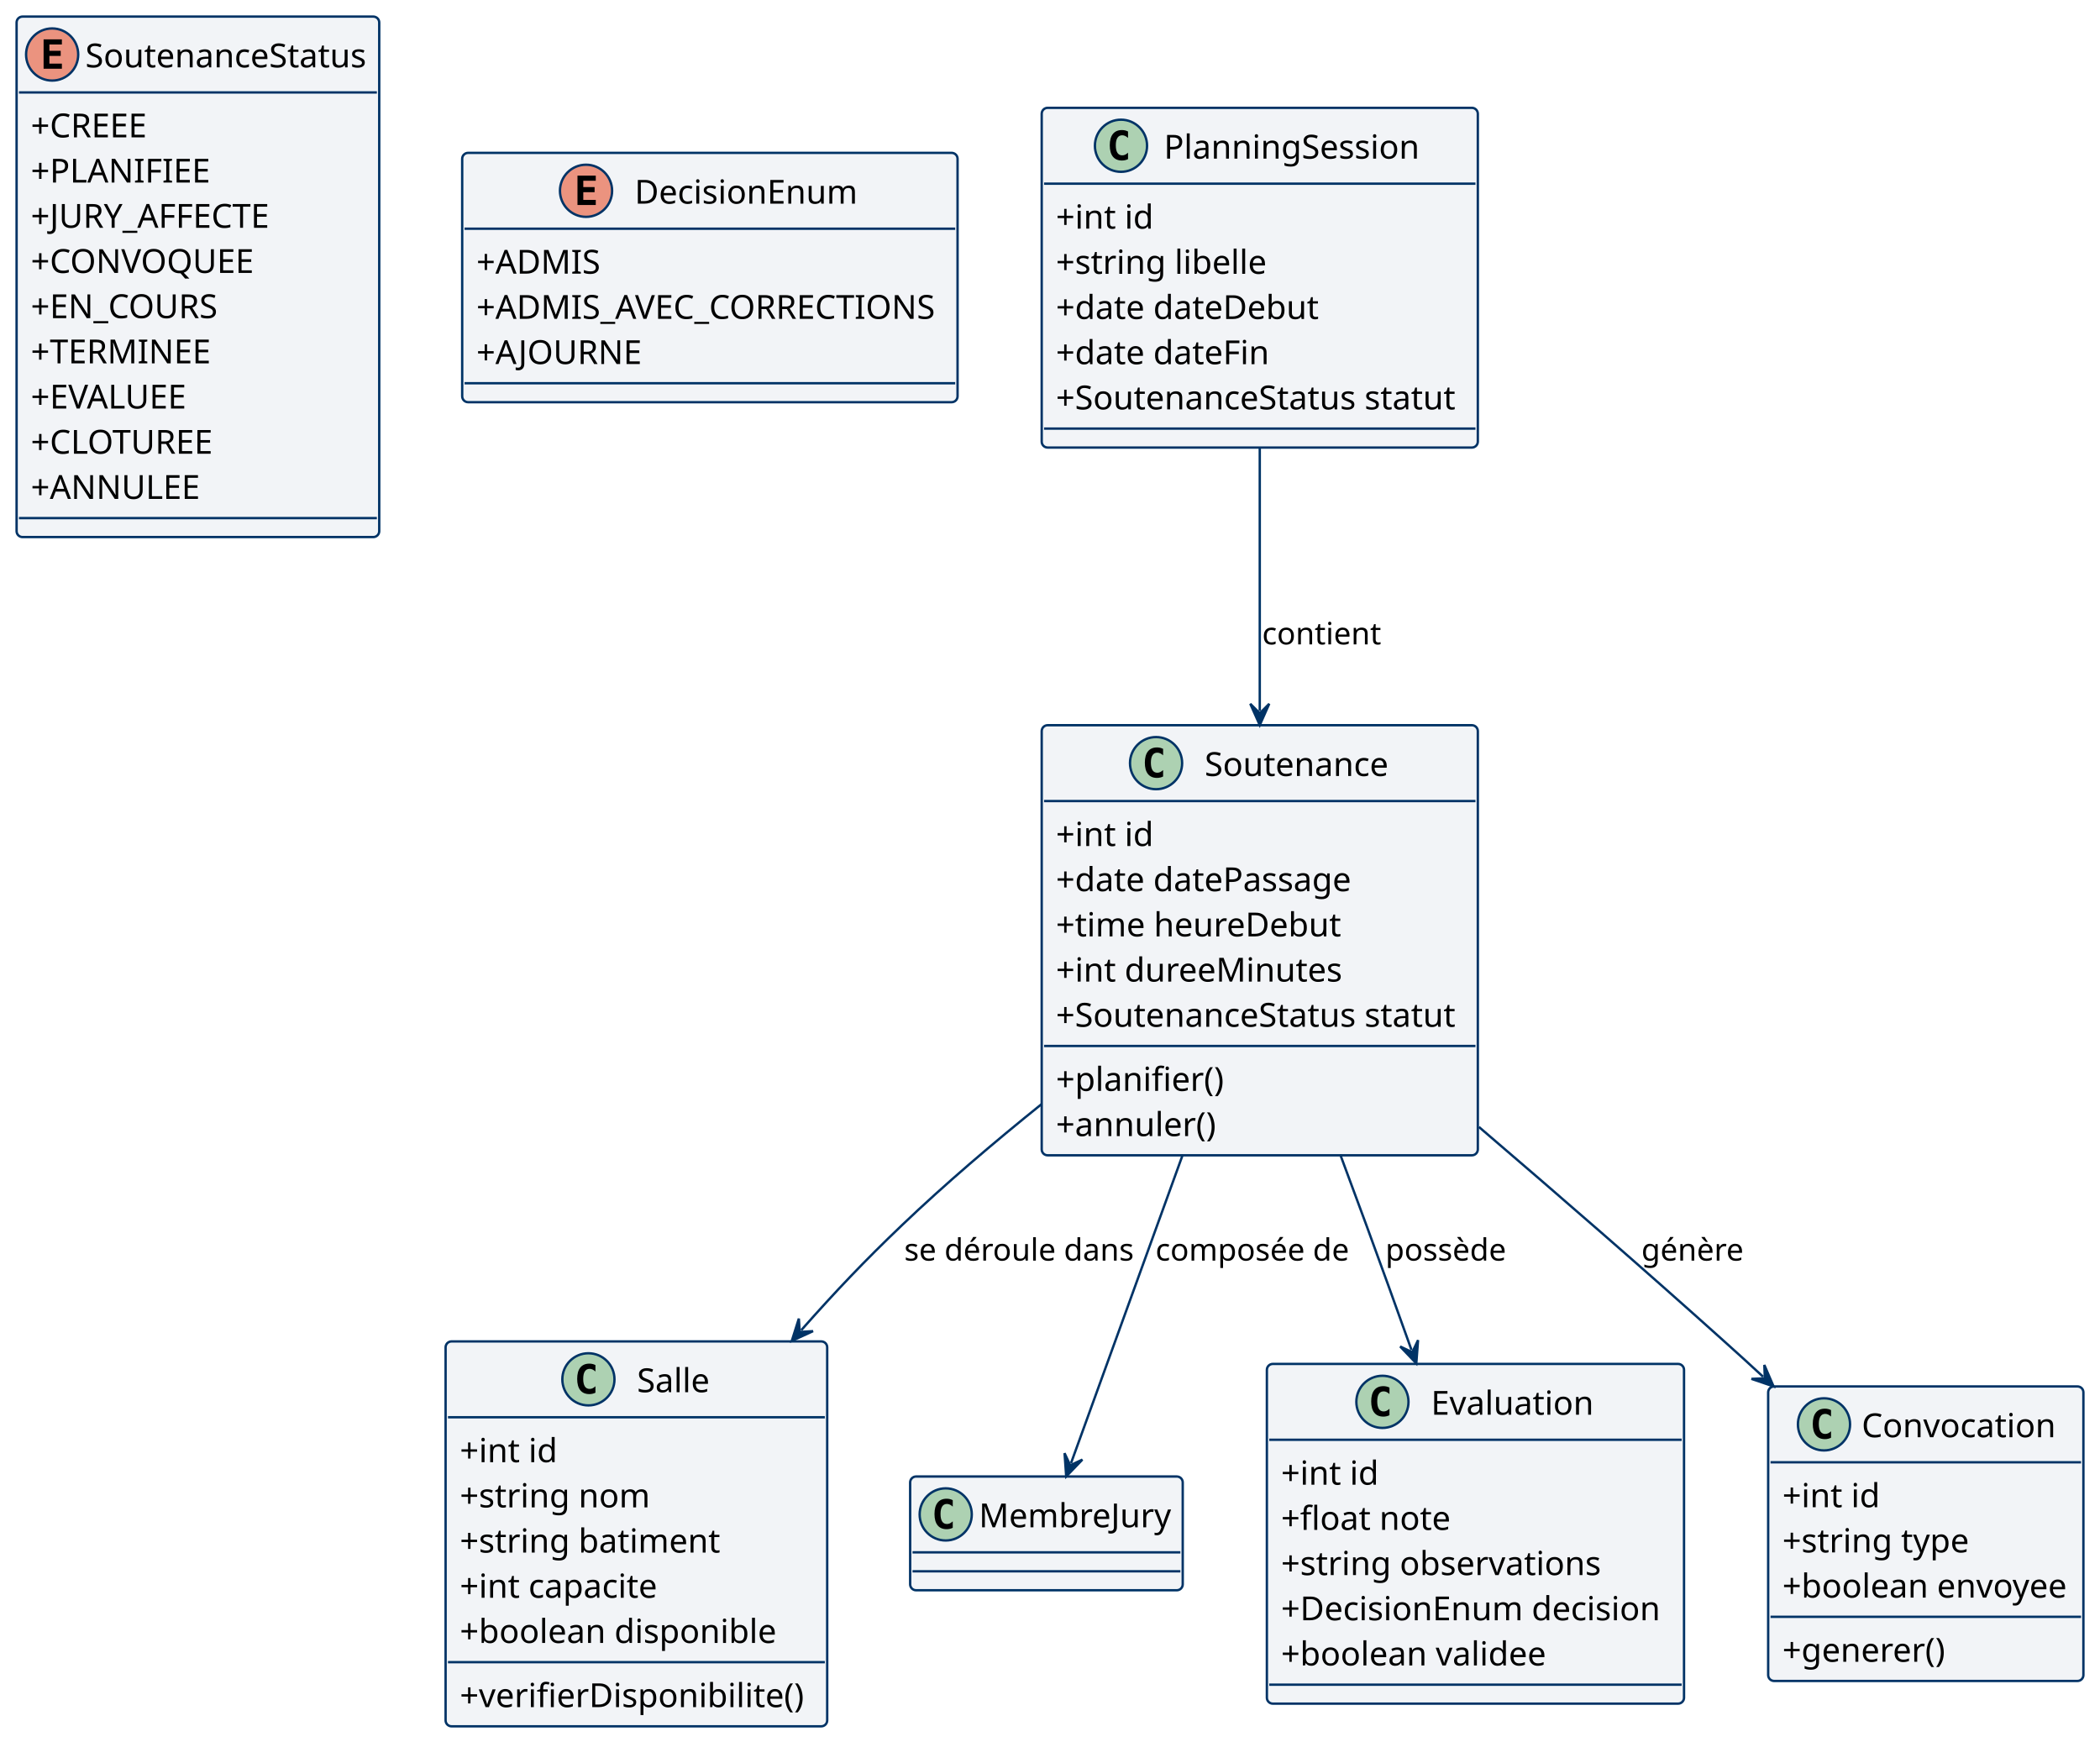
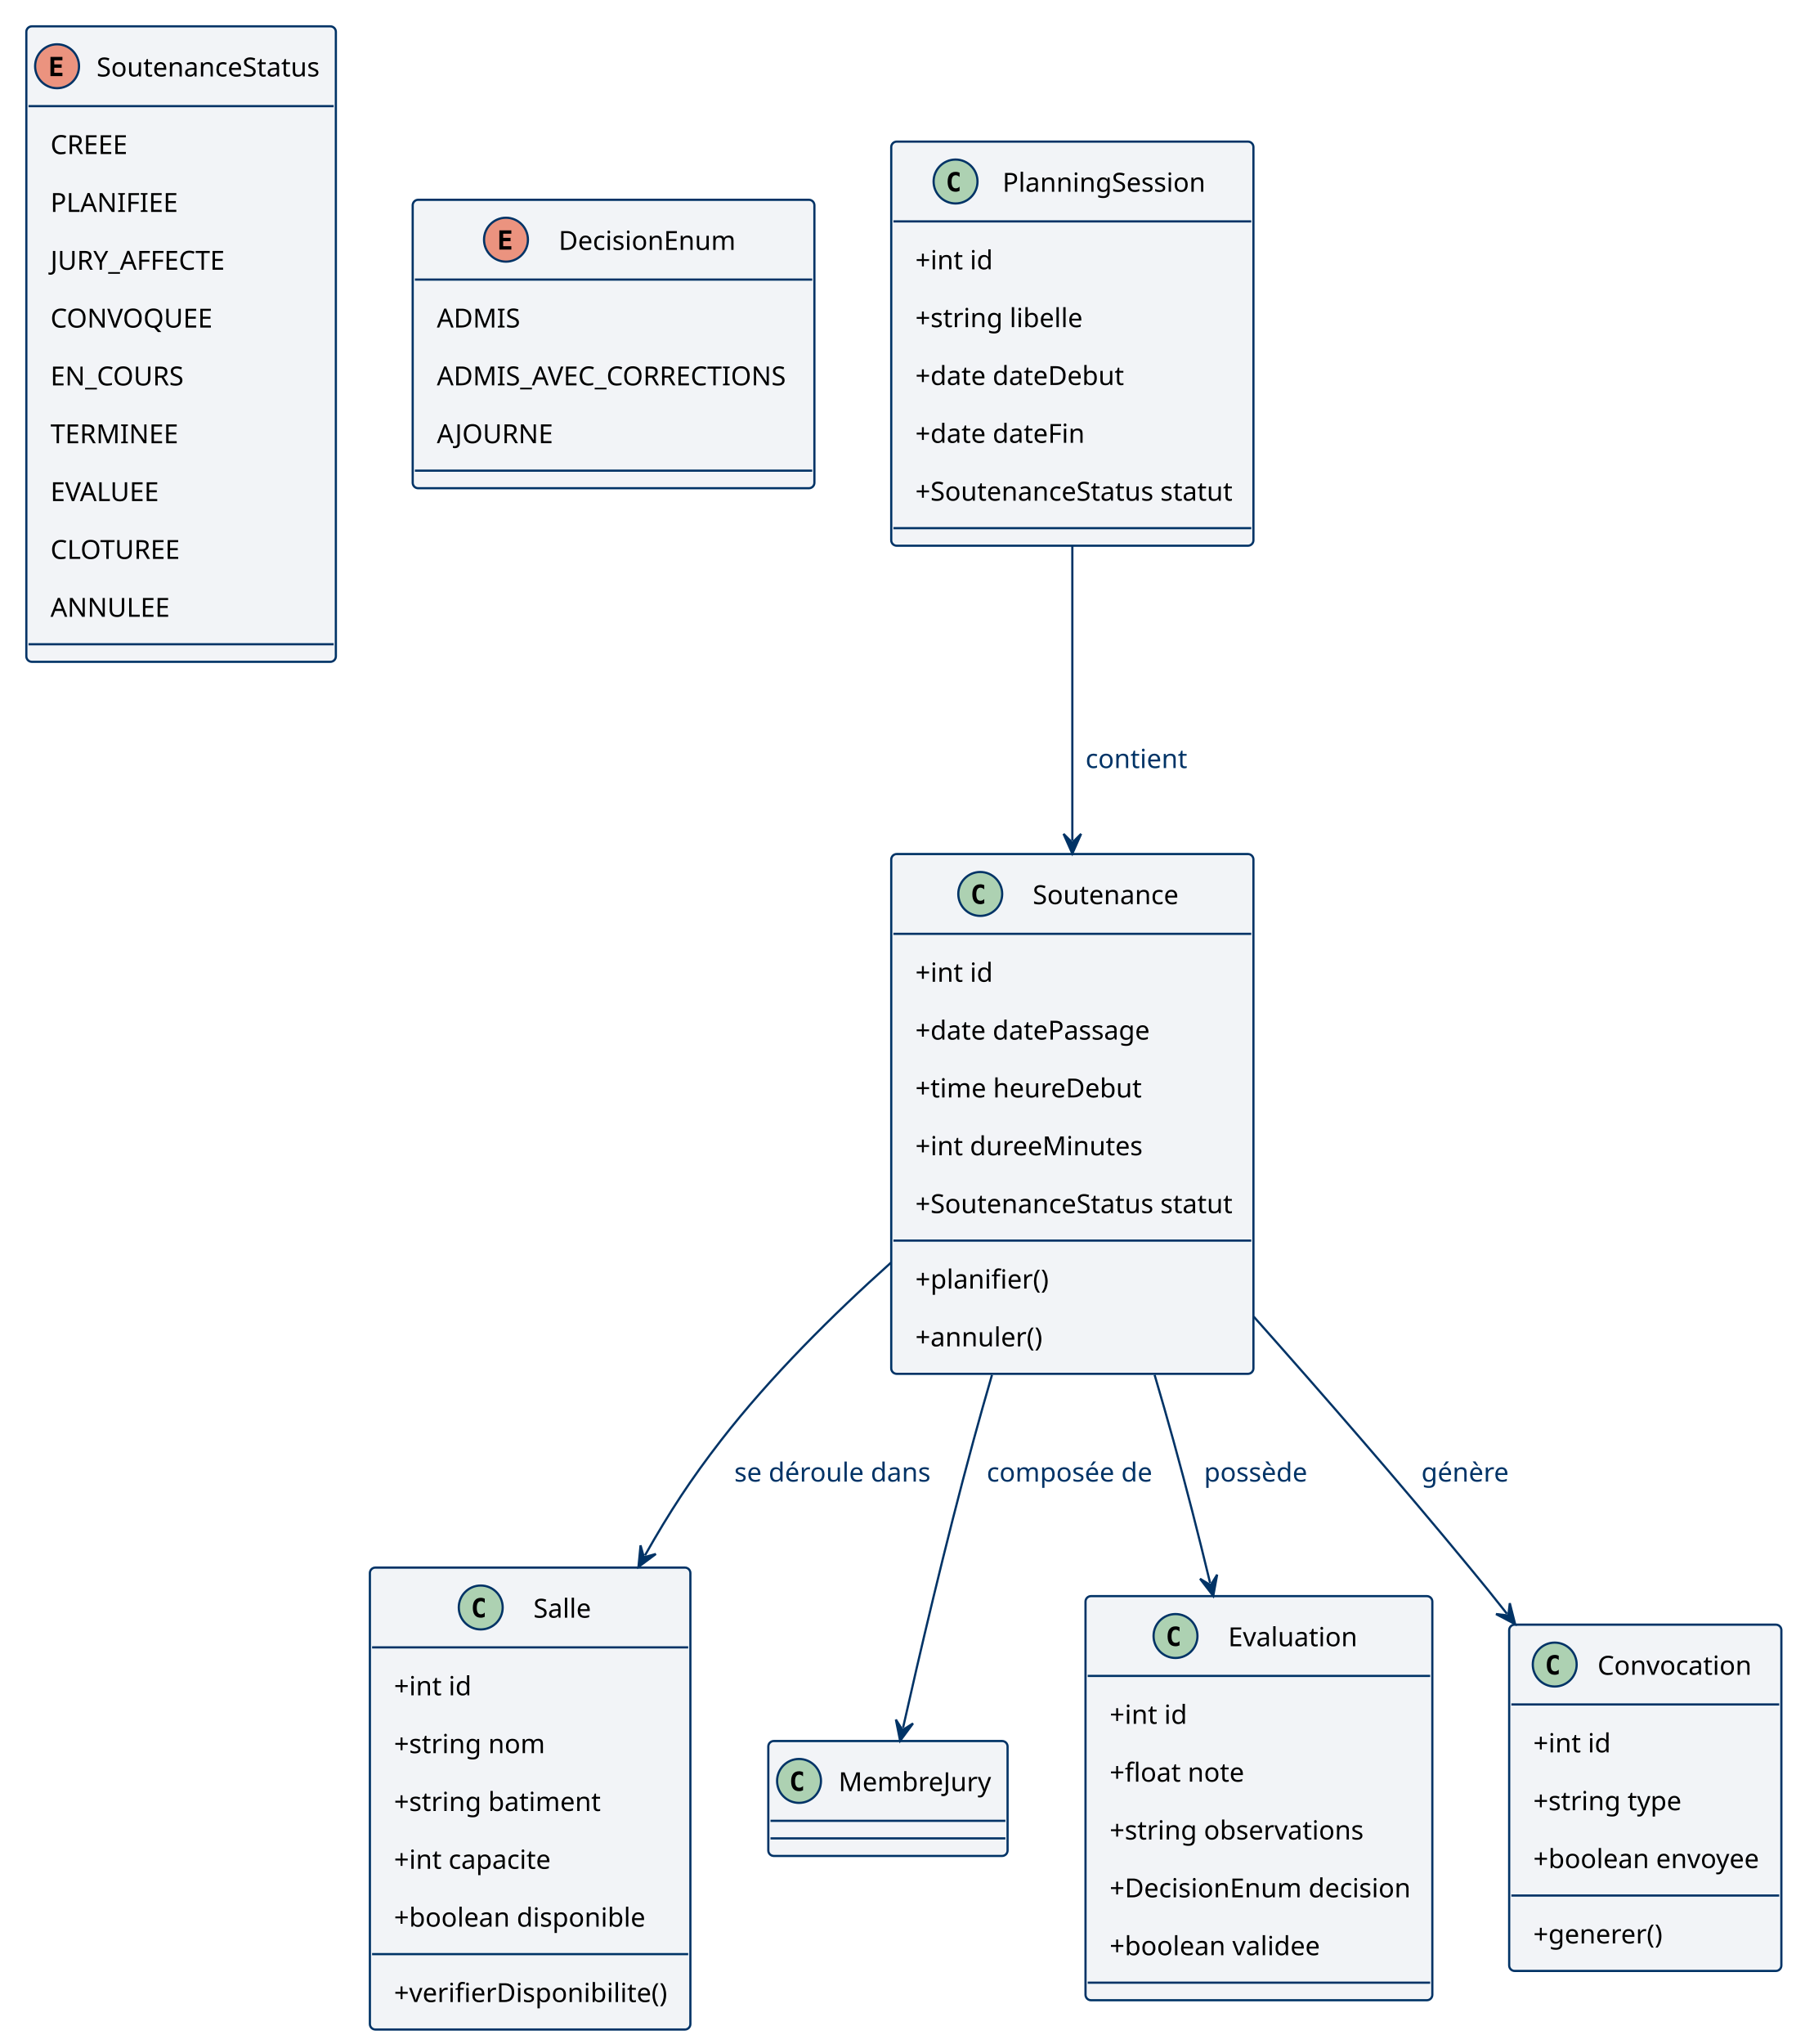
- <svg xmlns="http://www.w3.org/2000/svg" contentStyleType="text/css" height="735px" preserveAspectRatio="none" style="width:886px;height:735px;background:#FFFFFF;" version="1.1" viewBox="0 0 886 735" width="886px" zoomAndPan="magnify">
+ <svg xmlns="http://www.w3.org/2000/svg" contentStyleType="text/css" height="931px" preserveAspectRatio="none" style="width:818px;height:931px;background:#FFFFFF;" version="1.1" viewBox="0 0 818 931" width="818px" zoomAndPan="magnify">
  <defs />
  <g>
    <g id="elem_SoutenanceStatus">
-       <rect codeLine="21" fill="#F2F4F7" height="219.611" id="SoutenanceStatus" rx="2.5" ry="2.5" style="stroke:#003366;stroke-width:1.0;" width="153" x="7" y="7" />
-       <ellipse cx="22" cy="23" fill="#EB937F" rx="11" ry="11" style="stroke:#003366;stroke-width:1.0;" />
-       <path d="M26.109,29 L18.391,29 L18.391,16.609 L26.109,16.609 L26.109,18.766 L20.844,18.766 L20.844,21.438 L25.609,21.438 L25.609,23.594 L20.844,23.594 L20.844,26.844 L26.109,26.844 L26.109,29 Z " fill="#000000" />
-       <text fill="#000000" font-family="sans-serif" font-size="14" lengthAdjust="spacing" textLength="121" x="36" y="28.432">SoutenanceStatus</text>
-       <line style="stroke:#003366;stroke-width:1.0;" x1="8" x2="159" y1="39" y2="39" />
-       <text fill="#000000" font-family="sans-serif" font-size="14" lengthAdjust="spacing" textLength="50" x="13" y="57.966">+CREEE</text>
-       <text fill="#000000" font-family="sans-serif" font-size="14" lengthAdjust="spacing" textLength="76" x="13" y="77.034">+PLANIFIEE</text>
-       <text fill="#000000" font-family="sans-serif" font-size="14" lengthAdjust="spacing" textLength="101" x="13" y="96.102">+JURY_AFFECTE</text>
-       <text fill="#000000" font-family="sans-serif" font-size="14" lengthAdjust="spacing" textLength="95" x="13" y="115.17">+CONVOQUEE</text>
-       <text fill="#000000" font-family="sans-serif" font-size="14" lengthAdjust="spacing" textLength="80" x="13" y="134.238">+EN_COURS</text>
-       <text fill="#000000" font-family="sans-serif" font-size="14" lengthAdjust="spacing" textLength="78" x="13" y="153.305">+TERMINEE</text>
-       <text fill="#000000" font-family="sans-serif" font-size="14" lengthAdjust="spacing" textLength="66" x="13" y="172.373">+EVALUEE</text>
-       <text fill="#000000" font-family="sans-serif" font-size="14" lengthAdjust="spacing" textLength="78" x="13" y="191.441">+CLOTUREE</text>
-       <text fill="#000000" font-family="sans-serif" font-size="14" lengthAdjust="spacing" textLength="72" x="13" y="210.509">+ANNULEE</text>
-       <line style="stroke:#003366;stroke-width:1.0;" x1="8" x2="159" y1="218.611" y2="218.611" />
+       <rect codeLine="3" fill="#F2F4F7" height="289.441" id="SoutenanceStatus" rx="2.5" ry="2.5" style="stroke:#003366;stroke-width:1.0;" width="141" x="12" y="12" />
+       <ellipse cx="26" cy="30.172" fill="#EB937F" rx="10" ry="10" style="stroke:#003366;stroke-width:1.0;" />
+       <path d="M28.438,34.672 L22.984,34.672 L22.984,25.922 L28.438,25.922 L28.438,27.453 L24.719,27.453 L24.719,29.328 L28.078,29.328 L28.078,30.86 L24.719,30.86 L24.719,33.141 L28.438,33.141 L28.438,34.672 Z " fill="#000000" />
+       <text fill="#000000" font-family="sans-serif" font-size="12" lengthAdjust="spacing" textLength="101" x="44" y="34.828">SoutenanceStatus</text>
+       <line style="stroke:#003366;stroke-width:1.0;" x1="13" x2="152" y1="48.344" y2="48.344" />
+       <text fill="#000000" font-family="sans-serif" font-size="12" lengthAdjust="spacing" textLength="36" x="23" y="70.172">CREEE</text>
+       <text fill="#000000" font-family="sans-serif" font-size="12" lengthAdjust="spacing" textLength="58" x="23" y="96.516">PLANIFIEE</text>
+       <text fill="#000000" font-family="sans-serif" font-size="12" lengthAdjust="spacing" textLength="80" x="23" y="122.86">JURY_AFFECTE</text>
+       <text fill="#000000" font-family="sans-serif" font-size="12" lengthAdjust="spacing" textLength="74" x="23" y="149.204">CONVOQUEE</text>
+       <text fill="#000000" font-family="sans-serif" font-size="12" lengthAdjust="spacing" textLength="61" x="23" y="175.549">EN_COURS</text>
+       <text fill="#000000" font-family="sans-serif" font-size="12" lengthAdjust="spacing" textLength="59" x="23" y="201.893">TERMINEE</text>
+       <text fill="#000000" font-family="sans-serif" font-size="12" lengthAdjust="spacing" textLength="51" x="23" y="228.237">EVALUEE</text>
+       <text fill="#000000" font-family="sans-serif" font-size="12" lengthAdjust="spacing" textLength="60" x="23" y="254.581">CLOTUREE</text>
+       <text fill="#000000" font-family="sans-serif" font-size="12" lengthAdjust="spacing" textLength="55" x="23" y="280.925">ANNULEE</text>
+       <line style="stroke:#003366;stroke-width:1.0;" x1="13" x2="152" y1="293.441" y2="293.441" />
    </g>
    <g id="elem_DecisionEnum">
-       <rect codeLine="33" fill="#F2F4F7" height="105.204" id="DecisionEnum" rx="2.5" ry="2.5" style="stroke:#003366;stroke-width:1.0;" width="209" x="195" y="64.5" />
-       <ellipse cx="247.25" cy="80.5" fill="#EB937F" rx="11" ry="11" style="stroke:#003366;stroke-width:1.0;" />
-       <path d="M251.359,86.5 L243.641,86.5 L243.641,74.109 L251.359,74.109 L251.359,76.266 L246.094,76.266 L246.094,78.938 L250.859,78.938 L250.859,81.094 L246.094,81.094 L246.094,84.344 L251.359,84.344 L251.359,86.5 Z " fill="#000000" />
-       <text fill="#000000" font-family="sans-serif" font-size="14" lengthAdjust="spacing" textLength="96" x="267.75" y="85.932">DecisionEnum</text>
-       <line style="stroke:#003366;stroke-width:1.0;" x1="196" x2="403" y1="96.5" y2="96.5" />
-       <text fill="#000000" font-family="sans-serif" font-size="14" lengthAdjust="spacing" textLength="53" x="201" y="115.466">+ADMIS</text>
-       <text fill="#000000" font-family="sans-serif" font-size="14" lengthAdjust="spacing" textLength="197" x="201" y="134.534">+ADMIS_AVEC_CORRECTIONS</text>
-       <text fill="#000000" font-family="sans-serif" font-size="14" lengthAdjust="spacing" textLength="70" x="201" y="153.602">+AJOURNE</text>
-       <line style="stroke:#003366;stroke-width:1.0;" x1="196" x2="403" y1="161.704" y2="161.704" />
+       <rect codeLine="15" fill="#F2F4F7" height="131.376" id="DecisionEnum" rx="2.5" ry="2.5" style="stroke:#003366;stroke-width:1.0;" width="183" x="188" y="91" />
+       <ellipse cx="230.5" cy="109.172" fill="#EB937F" rx="10" ry="10" style="stroke:#003366;stroke-width:1.0;" />
+       <path d="M232.938,113.672 L227.484,113.672 L227.484,104.922 L232.938,104.922 L232.938,106.453 L229.219,106.453 L229.219,108.328 L232.578,108.328 L232.578,109.86 L229.219,109.86 L229.219,112.141 L232.938,112.141 L232.938,113.672 Z " fill="#000000" />
+       <text fill="#000000" font-family="sans-serif" font-size="12" lengthAdjust="spacing" textLength="80" x="254.5" y="113.828">DecisionEnum</text>
+       <line style="stroke:#003366;stroke-width:1.0;" x1="189" x2="370" y1="127.344" y2="127.344" />
+       <text fill="#000000" font-family="sans-serif" font-size="12" lengthAdjust="spacing" textLength="39" x="199" y="149.172">ADMIS</text>
+       <text fill="#000000" font-family="sans-serif" font-size="12" lengthAdjust="spacing" textLength="161" x="199" y="175.516">ADMIS_AVEC_CORRECTIONS</text>
+       <text fill="#000000" font-family="sans-serif" font-size="12" lengthAdjust="spacing" textLength="52" x="199" y="201.86">AJOURNE</text>
+       <line style="stroke:#003366;stroke-width:1.0;" x1="189" x2="370" y1="214.376" y2="214.376" />
    </g>
    <g id="elem_Soutenance">
-       <rect codeLine="39" fill="#F2F4F7" height="181.475" id="Soutenance" rx="2.5" ry="2.5" style="stroke:#003366;stroke-width:1.0;" width="184" x="439.5" y="306" />
-       <ellipse cx="487.75" cy="322" fill="#ADD1B2" rx="11" ry="11" style="stroke:#003366;stroke-width:1.0;" />
-       <path d="M490.719,327.641 Q490.141,327.938 489.5,328.078 Q488.859,328.234 488.156,328.234 Q485.656,328.234 484.328,326.594 Q483.016,324.938 483.016,321.812 Q483.016,318.688 484.328,317.031 Q485.656,315.375 488.156,315.375 Q488.859,315.375 489.5,315.531 Q490.156,315.688 490.719,315.984 L490.719,318.703 Q490.094,318.125 489.5,317.859 Q488.906,317.578 488.281,317.578 Q486.938,317.578 486.25,318.656 Q485.562,319.719 485.562,321.812 Q485.562,323.906 486.25,324.984 Q486.938,326.047 488.281,326.047 Q488.906,326.047 489.5,325.781 Q490.094,325.5 490.719,324.922 L490.719,327.641 Z " fill="#000000" />
-       <text fill="#000000" font-family="sans-serif" font-size="14" lengthAdjust="spacing" textLength="79" x="508.25" y="327.432">Soutenance</text>
-       <line style="stroke:#003366;stroke-width:1.0;" x1="440.5" x2="622.5" y1="338" y2="338" />
-       <text fill="#000000" font-family="sans-serif" font-size="14" lengthAdjust="spacing" textLength="43" x="445.5" y="356.966">+int id</text>
-       <text fill="#000000" font-family="sans-serif" font-size="14" lengthAdjust="spacing" textLength="127" x="445.5" y="376.034">+date datePassage</text>
-       <text fill="#000000" font-family="sans-serif" font-size="14" lengthAdjust="spacing" textLength="123" x="445.5" y="395.102">+time heureDebut</text>
-       <text fill="#000000" font-family="sans-serif" font-size="14" lengthAdjust="spacing" textLength="125" x="445.5" y="414.17">+int dureeMinutes</text>
-       <text fill="#000000" font-family="sans-serif" font-size="14" lengthAdjust="spacing" textLength="172" x="445.5" y="433.238">+SoutenanceStatus statut</text>
-       <line style="stroke:#003366;stroke-width:1.0;" x1="440.5" x2="622.5" y1="441.34" y2="441.34" />
-       <text fill="#000000" font-family="sans-serif" font-size="14" lengthAdjust="spacing" textLength="73" x="445.5" y="460.305">+planifier()</text>
-       <text fill="#000000" font-family="sans-serif" font-size="14" lengthAdjust="spacing" textLength="69" x="445.5" y="479.373">+annuler()</text>
+       <rect codeLine="21" fill="#F2F4F7" height="236.753" id="Soutenance" rx="2.5" ry="2.5" style="stroke:#003366;stroke-width:1.0;" width="165" x="406" y="389" />
+       <ellipse cx="446.55" cy="407.172" fill="#ADD1B2" rx="10" ry="10" style="stroke:#003366;stroke-width:1.0;" />
+       <path d="M448.378,411.422 Q447.972,411.625 447.519,411.735 Q447.066,411.844 446.581,411.844 Q444.8,411.844 443.863,410.688 Q442.941,409.516 442.941,407.313 Q442.941,405.094 443.863,403.938 Q444.8,402.766 446.581,402.766 Q447.066,402.766 447.519,402.875 Q447.988,402.969 448.378,403.188 L448.378,405.11 Q447.941,404.703 447.519,404.516 Q447.097,404.313 446.659,404.313 Q445.706,404.313 445.222,405.078 Q444.738,405.828 444.738,407.313 Q444.738,408.781 445.222,409.531 Q445.706,410.281 446.659,410.281 Q447.097,410.281 447.519,410.094 Q447.941,409.906 448.378,409.5 L448.378,411.422 Z " fill="#000000" />
+       <text fill="#000000" font-family="sans-serif" font-size="12" lengthAdjust="spacing" textLength="66" x="470.45" y="411.828">Soutenance</text>
+       <line style="stroke:#003366;stroke-width:1.0;" x1="407" x2="570" y1="425.344" y2="425.344" />
+       <text fill="#000000" font-family="sans-serif" font-size="12" lengthAdjust="spacing" textLength="34" x="417" y="447.172">+int id</text>
+       <text fill="#000000" font-family="sans-serif" font-size="12" lengthAdjust="spacing" textLength="107" x="417" y="473.516">+date datePassage</text>
+       <text fill="#000000" font-family="sans-serif" font-size="12" lengthAdjust="spacing" textLength="102" x="417" y="499.86">+time heureDebut</text>
+       <text fill="#000000" font-family="sans-serif" font-size="12" lengthAdjust="spacing" textLength="102" x="417" y="526.205">+int dureeMinutes</text>
+       <text fill="#000000" font-family="sans-serif" font-size="12" lengthAdjust="spacing" textLength="143" x="417" y="552.549">+SoutenanceStatus statut</text>
+       <line style="stroke:#003366;stroke-width:1.0;" x1="407" x2="570" y1="565.065" y2="565.065" />
+       <text fill="#000000" font-family="sans-serif" font-size="12" lengthAdjust="spacing" textLength="61" x="417" y="586.893">+planifier()</text>
+       <text fill="#000000" font-family="sans-serif" font-size="12" lengthAdjust="spacing" textLength="58" x="417" y="613.237">+annuler()</text>
    </g>
    <g id="elem_Salle">
-       <rect codeLine="49" fill="#F2F4F7" height="162.407" id="Salle" rx="2.5" ry="2.5" style="stroke:#003366;stroke-width:1.0;" width="161" x="188" y="566" />
-       <ellipse cx="248.25" cy="582" fill="#ADD1B2" rx="11" ry="11" style="stroke:#003366;stroke-width:1.0;" />
-       <path d="M251.219,587.641 Q250.641,587.938 250,588.078 Q249.359,588.234 248.656,588.234 Q246.156,588.234 244.828,586.594 Q243.516,584.938 243.516,581.812 Q243.516,578.688 244.828,577.031 Q246.156,575.375 248.656,575.375 Q249.359,575.375 250,575.531 Q250.656,575.688 251.219,575.984 L251.219,578.703 Q250.594,578.125 250,577.859 Q249.406,577.578 248.781,577.578 Q247.438,577.578 246.75,578.656 Q246.062,579.719 246.062,581.812 Q246.062,583.906 246.75,584.984 Q247.438,586.047 248.781,586.047 Q249.406,586.047 250,585.781 Q250.594,585.5 251.219,584.922 L251.219,587.641 Z " fill="#000000" />
-       <text fill="#000000" font-family="sans-serif" font-size="14" lengthAdjust="spacing" textLength="32" x="268.75" y="587.432">Salle</text>
-       <line style="stroke:#003366;stroke-width:1.0;" x1="189" x2="348" y1="598" y2="598" />
-       <text fill="#000000" font-family="sans-serif" font-size="14" lengthAdjust="spacing" textLength="43" x="194" y="616.966">+int id</text>
-       <text fill="#000000" font-family="sans-serif" font-size="14" lengthAdjust="spacing" textLength="82" x="194" y="636.034">+string nom</text>
-       <text fill="#000000" font-family="sans-serif" font-size="14" lengthAdjust="spacing" textLength="113" x="194" y="655.102">+string batiment</text>
-       <text fill="#000000" font-family="sans-serif" font-size="14" lengthAdjust="spacing" textLength="86" x="194" y="674.17">+int capacite</text>
-       <text fill="#000000" font-family="sans-serif" font-size="14" lengthAdjust="spacing" textLength="137" x="194" y="693.238">+boolean disponible</text>
-       <line style="stroke:#003366;stroke-width:1.0;" x1="189" x2="348" y1="701.34" y2="701.34" />
-       <text fill="#000000" font-family="sans-serif" font-size="14" lengthAdjust="spacing" textLength="149" x="194" y="720.306">+verifierDisponibilite()</text>
+       <rect codeLine="31" fill="#F2F4F7" height="210.409" id="Salle" rx="2.5" ry="2.5" style="stroke:#003366;stroke-width:1.0;" width="146" x="168.5" y="714" />
+       <ellipse cx="219" cy="732.172" fill="#ADD1B2" rx="10" ry="10" style="stroke:#003366;stroke-width:1.0;" />
+       <path d="M220.828,736.422 Q220.422,736.625 219.969,736.735 Q219.516,736.844 219.031,736.844 Q217.25,736.844 216.312,735.688 Q215.391,734.516 215.391,732.313 Q215.391,730.094 216.312,728.938 Q217.25,727.766 219.031,727.766 Q219.516,727.766 219.969,727.875 Q220.438,727.969 220.828,728.188 L220.828,730.11 Q220.391,729.703 219.969,729.516 Q219.547,729.313 219.109,729.313 Q218.156,729.313 217.672,730.078 Q217.188,730.828 217.188,732.313 Q217.188,733.781 217.672,734.531 Q218.156,735.281 219.109,735.281 Q219.547,735.281 219.969,735.094 Q220.391,734.906 220.828,734.5 L220.828,736.422 Z " fill="#000000" />
+       <text fill="#000000" font-family="sans-serif" font-size="12" lengthAdjust="spacing" textLength="27" x="243" y="736.828">Salle</text>
+       <line style="stroke:#003366;stroke-width:1.0;" x1="169.5" x2="313.5" y1="750.344" y2="750.344" />
+       <text fill="#000000" font-family="sans-serif" font-size="12" lengthAdjust="spacing" textLength="34" x="179.5" y="772.172">+int id</text>
+       <text fill="#000000" font-family="sans-serif" font-size="12" lengthAdjust="spacing" textLength="67" x="179.5" y="798.516">+string nom</text>
+       <text fill="#000000" font-family="sans-serif" font-size="12" lengthAdjust="spacing" textLength="92" x="179.5" y="824.86">+string batiment</text>
+       <text fill="#000000" font-family="sans-serif" font-size="12" lengthAdjust="spacing" textLength="71" x="179.5" y="851.205">+int capacite</text>
+       <text fill="#000000" font-family="sans-serif" font-size="12" lengthAdjust="spacing" textLength="112" x="179.5" y="877.549">+boolean disponible</text>
+       <line style="stroke:#003366;stroke-width:1.0;" x1="169.5" x2="313.5" y1="890.065" y2="890.065" />
+       <text fill="#000000" font-family="sans-serif" font-size="12" lengthAdjust="spacing" textLength="124" x="179.5" y="911.893">+verifierDisponibilite()</text>
    </g>
    <g id="elem_MembreJury">
-       <rect codeLine="58" fill="#F2F4F7" height="48" id="MembreJury" rx="2.5" ry="2.5" style="stroke:#003366;stroke-width:1.0;" width="115" x="384" y="623" />
-       <ellipse cx="399" cy="639" fill="#ADD1B2" rx="11" ry="11" style="stroke:#003366;stroke-width:1.0;" />
-       <path d="M401.969,644.641 Q401.391,644.938 400.75,645.078 Q400.109,645.234 399.406,645.234 Q396.906,645.234 395.578,643.594 Q394.266,641.938 394.266,638.812 Q394.266,635.688 395.578,634.031 Q396.906,632.375 399.406,632.375 Q400.109,632.375 400.75,632.531 Q401.406,632.688 401.969,632.984 L401.969,635.703 Q401.344,635.125 400.75,634.859 Q400.156,634.578 399.531,634.578 Q398.188,634.578 397.5,635.656 Q396.812,636.719 396.812,638.812 Q396.812,640.906 397.5,641.984 Q398.188,643.047 399.531,643.047 Q400.156,643.047 400.75,642.781 Q401.344,642.5 401.969,641.922 L401.969,644.641 Z " fill="#000000" />
-       <text fill="#000000" font-family="sans-serif" font-size="14" lengthAdjust="spacing" textLength="83" x="413" y="644.432">MembreJury</text>
-       <line style="stroke:#003366;stroke-width:1.0;" x1="385" x2="498" y1="655" y2="655" />
-       <line style="stroke:#003366;stroke-width:1.0;" x1="385" x2="498" y1="663" y2="663" />
+       <rect codeLine="40" fill="#F2F4F7" height="52.344" id="MembreJury" rx="2.5" ry="2.5" style="stroke:#003366;stroke-width:1.0;" width="109" x="350" y="793" />
+       <ellipse cx="364" cy="811.172" fill="#ADD1B2" rx="10" ry="10" style="stroke:#003366;stroke-width:1.0;" />
+       <path d="M365.828,815.422 Q365.422,815.625 364.969,815.735 Q364.516,815.844 364.031,815.844 Q362.25,815.844 361.312,814.688 Q360.391,813.516 360.391,811.313 Q360.391,809.094 361.312,807.938 Q362.25,806.766 364.031,806.766 Q364.516,806.766 364.969,806.875 Q365.438,806.969 365.828,807.188 L365.828,809.11 Q365.391,808.703 364.969,808.516 Q364.547,808.313 364.109,808.313 Q363.156,808.313 362.672,809.078 Q362.188,809.828 362.188,811.313 Q362.188,812.781 362.672,813.531 Q363.156,814.281 364.109,814.281 Q364.547,814.281 364.969,814.094 Q365.391,813.906 365.828,813.5 L365.828,815.422 Z " fill="#000000" />
+       <text fill="#000000" font-family="sans-serif" font-size="12" lengthAdjust="spacing" textLength="69" x="382" y="815.828">MembreJury</text>
+       <line style="stroke:#003366;stroke-width:1.0;" x1="351" x2="458" y1="829.344" y2="829.344" />
+       <line style="stroke:#003366;stroke-width:1.0;" x1="351" x2="458" y1="837.344" y2="837.344" />
    </g>
    <g id="elem_Evaluation">
-       <rect codeLine="62" fill="#F2F4F7" height="143.34" id="Evaluation" rx="2.5" ry="2.5" style="stroke:#003366;stroke-width:1.0;" width="176" x="534.5" y="575.5" />
-       <ellipse cx="583.25" cy="591.5" fill="#ADD1B2" rx="11" ry="11" style="stroke:#003366;stroke-width:1.0;" />
-       <path d="M586.219,597.141 Q585.641,597.438 585,597.578 Q584.359,597.734 583.656,597.734 Q581.156,597.734 579.828,596.094 Q578.516,594.438 578.516,591.312 Q578.516,588.188 579.828,586.531 Q581.156,584.875 583.656,584.875 Q584.359,584.875 585,585.031 Q585.656,585.188 586.219,585.484 L586.219,588.203 Q585.594,587.625 585,587.359 Q584.406,587.078 583.781,587.078 Q582.438,587.078 581.75,588.156 Q581.062,589.219 581.062,591.312 Q581.062,593.406 581.75,594.484 Q582.438,595.547 583.781,595.547 Q584.406,595.547 585,595.281 Q585.594,595 586.219,594.422 L586.219,597.141 Z " fill="#000000" />
-       <text fill="#000000" font-family="sans-serif" font-size="14" lengthAdjust="spacing" textLength="70" x="603.75" y="596.932">Evaluation</text>
-       <line style="stroke:#003366;stroke-width:1.0;" x1="535.5" x2="709.5" y1="607.5" y2="607.5" />
-       <text fill="#000000" font-family="sans-serif" font-size="14" lengthAdjust="spacing" textLength="43" x="540.5" y="626.466">+int id</text>
-       <text fill="#000000" font-family="sans-serif" font-size="14" lengthAdjust="spacing" textLength="72" x="540.5" y="645.534">+float note</text>
-       <text fill="#000000" font-family="sans-serif" font-size="14" lengthAdjust="spacing" textLength="138" x="540.5" y="664.602">+string observations</text>
-       <text fill="#000000" font-family="sans-serif" font-size="14" lengthAdjust="spacing" textLength="164" x="540.5" y="683.67">+DecisionEnum decision</text>
-       <text fill="#000000" font-family="sans-serif" font-size="14" lengthAdjust="spacing" textLength="114" x="540.5" y="702.738">+boolean validee</text>
-       <line style="stroke:#003366;stroke-width:1.0;" x1="535.5" x2="709.5" y1="710.84" y2="710.84" />
+       <rect codeLine="44" fill="#F2F4F7" height="184.065" id="Evaluation" rx="2.5" ry="2.5" style="stroke:#003366;stroke-width:1.0;" width="158" x="494.5" y="727" />
+       <ellipse cx="535.5" cy="745.172" fill="#ADD1B2" rx="10" ry="10" style="stroke:#003366;stroke-width:1.0;" />
+       <path d="M537.328,749.422 Q536.922,749.625 536.469,749.735 Q536.016,749.844 535.531,749.844 Q533.75,749.844 532.812,748.688 Q531.891,747.516 531.891,745.313 Q531.891,743.094 532.812,741.938 Q533.75,740.766 535.531,740.766 Q536.016,740.766 536.469,740.875 Q536.938,740.969 537.328,741.188 L537.328,743.11 Q536.891,742.703 536.469,742.516 Q536.047,742.313 535.609,742.313 Q534.656,742.313 534.172,743.078 Q533.688,743.828 533.688,745.313 Q533.688,746.781 534.172,747.531 Q534.656,748.281 535.609,748.281 Q536.047,748.281 536.469,748.094 Q536.891,747.906 537.328,747.5 L537.328,749.422 Z " fill="#000000" />
+       <text fill="#000000" font-family="sans-serif" font-size="12" lengthAdjust="spacing" textLength="58" x="559.5" y="749.828">Evaluation</text>
+       <line style="stroke:#003366;stroke-width:1.0;" x1="495.5" x2="651.5" y1="763.344" y2="763.344" />
+       <text fill="#000000" font-family="sans-serif" font-size="12" lengthAdjust="spacing" textLength="34" x="505.5" y="785.172">+int id</text>
+       <text fill="#000000" font-family="sans-serif" font-size="12" lengthAdjust="spacing" textLength="60" x="505.5" y="811.516">+float note</text>
+       <text fill="#000000" font-family="sans-serif" font-size="12" lengthAdjust="spacing" textLength="114" x="505.5" y="837.86">+string observations</text>
+       <text fill="#000000" font-family="sans-serif" font-size="12" lengthAdjust="spacing" textLength="136" x="505.5" y="864.205">+DecisionEnum decision</text>
+       <text fill="#000000" font-family="sans-serif" font-size="12" lengthAdjust="spacing" textLength="95" x="505.5" y="890.549">+boolean validee</text>
+       <line style="stroke:#003366;stroke-width:1.0;" x1="495.5" x2="651.5" y1="903.065" y2="903.065" />
    </g>
    <g id="elem_PlanningSession">
-       <rect codeLine="70" fill="#F2F4F7" height="143.34" id="PlanningSession" rx="2.5" ry="2.5" style="stroke:#003366;stroke-width:1.0;" width="184" x="439.5" y="45.5" />
-       <ellipse cx="472.95" cy="61.5" fill="#ADD1B2" rx="11" ry="11" style="stroke:#003366;stroke-width:1.0;" />
-       <path d="M475.919,67.141 Q475.341,67.438 474.7,67.578 Q474.059,67.734 473.356,67.734 Q470.856,67.734 469.528,66.094 Q468.216,64.438 468.216,61.312 Q468.216,58.188 469.528,56.531 Q470.856,54.875 473.356,54.875 Q474.059,54.875 474.7,55.031 Q475.356,55.188 475.919,55.484 L475.919,58.203 Q475.294,57.625 474.7,57.359 Q474.106,57.078 473.481,57.078 Q472.137,57.078 471.45,58.156 Q470.762,59.219 470.762,61.312 Q470.762,63.406 471.45,64.484 Q472.137,65.547 473.481,65.547 Q474.106,65.547 474.7,65.281 Q475.294,65 475.919,64.422 L475.919,67.141 Z " fill="#000000" />
-       <text fill="#000000" font-family="sans-serif" font-size="14" lengthAdjust="spacing" textLength="111" x="491.05" y="66.932">PlanningSession</text>
-       <line style="stroke:#003366;stroke-width:1.0;" x1="440.5" x2="622.5" y1="77.5" y2="77.5" />
-       <text fill="#000000" font-family="sans-serif" font-size="14" lengthAdjust="spacing" textLength="43" x="445.5" y="96.466">+int id</text>
-       <text fill="#000000" font-family="sans-serif" font-size="14" lengthAdjust="spacing" textLength="93" x="445.5" y="115.534">+string libelle</text>
-       <text fill="#000000" font-family="sans-serif" font-size="14" lengthAdjust="spacing" textLength="113" x="445.5" y="134.602">+date dateDebut</text>
-       <text fill="#000000" font-family="sans-serif" font-size="14" lengthAdjust="spacing" textLength="92" x="445.5" y="153.67">+date dateFin</text>
-       <text fill="#000000" font-family="sans-serif" font-size="14" lengthAdjust="spacing" textLength="172" x="445.5" y="172.738">+SoutenanceStatus statut</text>
-       <line style="stroke:#003366;stroke-width:1.0;" x1="440.5" x2="622.5" y1="180.84" y2="180.84" />
+       <rect codeLine="52" fill="#F2F4F7" height="184.065" id="PlanningSession" rx="2.5" ry="2.5" style="stroke:#003366;stroke-width:1.0;" width="165" x="406" y="64.5" />
+       <ellipse cx="435.3" cy="82.672" fill="#ADD1B2" rx="10" ry="10" style="stroke:#003366;stroke-width:1.0;" />
+       <path d="M437.128,86.922 Q436.722,87.125 436.269,87.235 Q435.816,87.344 435.331,87.344 Q433.55,87.344 432.613,86.188 Q431.691,85.016 431.691,82.813 Q431.691,80.594 432.613,79.438 Q433.55,78.266 435.331,78.266 Q435.816,78.266 436.269,78.375 Q436.738,78.469 437.128,78.688 L437.128,80.61 Q436.691,80.203 436.269,80.016 Q435.847,79.813 435.409,79.813 Q434.456,79.813 433.972,80.578 Q433.488,81.328 433.488,82.813 Q433.488,84.281 433.972,85.031 Q434.456,85.781 435.409,85.781 Q435.847,85.781 436.269,85.594 Q436.691,85.406 437.128,85 L437.128,86.922 Z " fill="#000000" />
+       <text fill="#000000" font-family="sans-serif" font-size="12" lengthAdjust="spacing" textLength="91" x="456.7" y="87.328">PlanningSession</text>
+       <line style="stroke:#003366;stroke-width:1.0;" x1="407" x2="570" y1="100.844" y2="100.844" />
+       <text fill="#000000" font-family="sans-serif" font-size="12" lengthAdjust="spacing" textLength="34" x="417" y="122.672">+int id</text>
+       <text fill="#000000" font-family="sans-serif" font-size="12" lengthAdjust="spacing" textLength="75" x="417" y="149.016">+string libelle</text>
+       <text fill="#000000" font-family="sans-serif" font-size="12" lengthAdjust="spacing" textLength="94" x="417" y="175.36">+date dateDebut</text>
+       <text fill="#000000" font-family="sans-serif" font-size="12" lengthAdjust="spacing" textLength="76" x="417" y="201.704">+date dateFin</text>
+       <text fill="#000000" font-family="sans-serif" font-size="12" lengthAdjust="spacing" textLength="143" x="417" y="228.049">+SoutenanceStatus statut</text>
+       <line style="stroke:#003366;stroke-width:1.0;" x1="407" x2="570" y1="240.565" y2="240.565" />
    </g>
    <g id="elem_Convocation">
-       <rect codeLine="78" fill="#F2F4F7" height="124.272" id="Convocation" rx="2.5" ry="2.5" style="stroke:#003366;stroke-width:1.0;" width="133" x="746" y="585" />
-       <ellipse cx="769.55" cy="601" fill="#ADD1B2" rx="11" ry="11" style="stroke:#003366;stroke-width:1.0;" />
-       <path d="M772.519,606.641 Q771.941,606.938 771.3,607.078 Q770.659,607.234 769.956,607.234 Q767.456,607.234 766.128,605.594 Q764.816,603.938 764.816,600.812 Q764.816,597.688 766.128,596.031 Q767.456,594.375 769.956,594.375 Q770.659,594.375 771.3,594.531 Q771.956,594.688 772.519,594.984 L772.519,597.703 Q771.894,597.125 771.3,596.859 Q770.706,596.578 770.081,596.578 Q768.737,596.578 768.05,597.656 Q767.362,598.719 767.362,600.812 Q767.362,602.906 768.05,603.984 Q768.737,605.047 770.081,605.047 Q770.706,605.047 771.3,604.781 Q771.894,604.5 772.519,603.922 L772.519,606.641 Z " fill="#000000" />
-       <text fill="#000000" font-family="sans-serif" font-size="14" lengthAdjust="spacing" textLength="82" x="785.45" y="606.432">Convocation</text>
-       <line style="stroke:#003366;stroke-width:1.0;" x1="747" x2="878" y1="617" y2="617" />
-       <text fill="#000000" font-family="sans-serif" font-size="14" lengthAdjust="spacing" textLength="43" x="752" y="635.966">+int id</text>
-       <text fill="#000000" font-family="sans-serif" font-size="14" lengthAdjust="spacing" textLength="81" x="752" y="655.034">+string type</text>
-       <text fill="#000000" font-family="sans-serif" font-size="14" lengthAdjust="spacing" textLength="121" x="752" y="674.102">+boolean envoyee</text>
-       <line style="stroke:#003366;stroke-width:1.0;" x1="747" x2="878" y1="682.204" y2="682.204" />
-       <text fill="#000000" font-family="sans-serif" font-size="14" lengthAdjust="spacing" textLength="70" x="752" y="701.17">+generer()</text>
+       <rect codeLine="60" fill="#F2F4F7" height="157.721" id="Convocation" rx="2.5" ry="2.5" style="stroke:#003366;stroke-width:1.0;" width="124" x="687.5" y="740" />
+       <ellipse cx="708.25" cy="758.172" fill="#ADD1B2" rx="10" ry="10" style="stroke:#003366;stroke-width:1.0;" />
+       <path d="M710.078,762.422 Q709.672,762.625 709.219,762.735 Q708.766,762.844 708.281,762.844 Q706.5,762.844 705.562,761.688 Q704.641,760.516 704.641,758.313 Q704.641,756.094 705.562,754.938 Q706.5,753.766 708.281,753.766 Q708.766,753.766 709.219,753.875 Q709.688,753.969 710.078,754.188 L710.078,756.11 Q709.641,755.703 709.219,755.516 Q708.797,755.313 708.359,755.313 Q707.406,755.313 706.922,756.078 Q706.438,756.828 706.438,758.313 Q706.438,759.781 706.922,760.531 Q707.406,761.281 708.359,761.281 Q708.797,761.281 709.219,761.094 Q709.641,760.906 710.078,760.5 L710.078,762.422 Z " fill="#000000" />
+       <text fill="#000000" font-family="sans-serif" font-size="12" lengthAdjust="spacing" textLength="69" x="727.75" y="762.828">Convocation</text>
+       <line style="stroke:#003366;stroke-width:1.0;" x1="688.5" x2="810.5" y1="776.344" y2="776.344" />
+       <text fill="#000000" font-family="sans-serif" font-size="12" lengthAdjust="spacing" textLength="34" x="698.5" y="798.172">+int id</text>
+       <text fill="#000000" font-family="sans-serif" font-size="12" lengthAdjust="spacing" textLength="66" x="698.5" y="824.516">+string type</text>
+       <text fill="#000000" font-family="sans-serif" font-size="12" lengthAdjust="spacing" textLength="102" x="698.5" y="850.86">+boolean envoyee</text>
+       <line style="stroke:#003366;stroke-width:1.0;" x1="688.5" x2="810.5" y1="863.376" y2="863.376" />
+       <text fill="#000000" font-family="sans-serif" font-size="12" lengthAdjust="spacing" textLength="60" x="698.5" y="885.205">+generer()</text>
    </g>
    <g id="link_PlanningSession_Soutenance">
-       <path codeLine="85" d="M531.5,188.74 C531.5,224.39 531.5,262 531.5,299.96 " fill="none" id="PlanningSession-to-Soutenance" style="stroke:#003366;stroke-width:1.0;" />
-       <polygon fill="#003366" points="531.5,305.96,535.5,296.96,531.5,300.96,527.5,296.96,531.5,305.96" style="stroke:#003366;stroke-width:1.0;" />
-       <text fill="#000000" font-family="sans-serif" font-size="13" lengthAdjust="spacing" textLength="50" x="532.5" y="271.897">contient</text>
+       <path codeLine="67" d="M488.5,248.74 C488.5,291.56 488.5,337.11 488.5,382.82 " fill="none" id="PlanningSession-to-Soutenance" style="stroke:#003366;stroke-width:1.0;" />
+       <polygon fill="#003366" points="488.5,388.82,492.5,379.82,488.5,383.82,484.5,379.82,488.5,388.82" style="stroke:#003366;stroke-width:1.0;" />
+       <text fill="#003366" font-family="sans-serif" font-size="12" lengthAdjust="spacing" textLength="45" x="494.5" y="349.828">contient</text>
    </g>
    <g id="link_Soutenance_Salle">
-       <path codeLine="86" d="M439.37,465.94 C419.37,482.02 398.75,499.56 380.5,517 C364.74,532.06 352.776,544.616 338.046,561.266 " fill="none" id="Soutenance-to-Salle" style="stroke:#003366;stroke-width:1.0;" />
-       <polygon fill="#003366" points="334.07,565.76,343.029,561.67,337.383,562.015,337.038,556.369,334.07,565.76" style="stroke:#003366;stroke-width:1.0;" />
-       <text fill="#000000" font-family="sans-serif" font-size="13" lengthAdjust="spacing" textLength="94" x="381.5" y="531.897">se déroule dans</text>
+       <path codeLine="68" d="M405.99,575 C379.36,598.85 350.95,627.04 328.5,656 C314.81,673.66 305.051,688.556 293.811,708.456 " fill="none" id="Soutenance-to-Salle" style="stroke:#003366;stroke-width:1.0;" />
+       <polygon fill="#003366" points="290.86,713.68,298.769,707.811,293.319,709.327,291.803,703.876,290.86,713.68" style="stroke:#003366;stroke-width:1.0;" />
+       <text fill="#003366" font-family="sans-serif" font-size="12" lengthAdjust="spacing" textLength="89" x="334.5" y="674.828">se déroule dans</text>
    </g>
    <g id="link_Soutenance_MembreJury">
-       <path codeLine="87" d="M499.01,487.21 C481.39,535.87 463.022,586.568 451.882,617.338 " fill="none" id="Soutenance-to-MembreJury" style="stroke:#003366;stroke-width:1.0;" />
-       <polygon fill="#003366" points="449.84,622.98,456.665,615.879,451.542,618.279,449.143,613.156,449.84,622.98" style="stroke:#003366;stroke-width:1.0;" />
-       <text fill="#000000" font-family="sans-serif" font-size="13" lengthAdjust="spacing" textLength="80" x="487.5" y="531.897">composée de</text>
+       <path codeLine="69" d="M451.89,626.26 C448.97,636.3 446.14,646.31 443.5,656 C430.37,704.14 418.546,755.106 411.366,787.046 " fill="none" id="Soutenance-to-MembreJury" style="stroke:#003366;stroke-width:1.0;" />
+       <polygon fill="#003366" points="410.05,792.9,415.926,784.996,411.147,788.022,408.121,783.242,410.05,792.9" style="stroke:#003366;stroke-width:1.0;" />
+       <text fill="#003366" font-family="sans-serif" font-size="12" lengthAdjust="spacing" textLength="75" x="449.5" y="674.828">composée de</text>
    </g>
    <g id="link_Soutenance_Evaluation">
-       <path codeLine="88" d="M565.46,487.16 C569.21,497.22 572.95,507.32 576.5,517 C583.41,535.86 588.764,550.679 595.524,569.629 " fill="none" id="Soutenance-to-Evaluation" style="stroke:#003366;stroke-width:1.0;" />
-       <polygon fill="#003366" points="597.54,575.28,598.284,565.459,595.86,570.571,590.749,568.147,597.54,575.28" style="stroke:#003366;stroke-width:1.0;" />
-       <text fill="#000000" font-family="sans-serif" font-size="13" lengthAdjust="spacing" textLength="50" x="584.5" y="531.897">possède</text>
+       <path codeLine="70" d="M525.98,626.24 C528.94,636.28 531.82,646.3 534.5,656 C540.81,678.87 545.67,697.878 551.28,721.078 " fill="none" id="Soutenance-to-Evaluation" style="stroke:#003366;stroke-width:1.0;" />
+       <polygon fill="#003366" points="552.69,726.91,554.463,717.222,551.515,722.05,546.687,719.102,552.69,726.91" style="stroke:#003366;stroke-width:1.0;" />
+       <text fill="#003366" font-family="sans-serif" font-size="12" lengthAdjust="spacing" textLength="47" x="548.5" y="674.828">possède</text>
    </g>
    <g id="link_Soutenance_Convocation">
-       <path codeLine="89" d="M623.98,475.52 C656.93,503.71 694.14,535.99 727.5,566 C734.28,572.1 736.896,574.455 743.866,580.905 " fill="none" id="Soutenance-to-Convocation" style="stroke:#003366;stroke-width:1.0;" />
-       <polygon fill="#003366" points="748.27,584.98,744.381,575.931,744.6,581.584,738.948,581.803,748.27,584.98" style="stroke:#003366;stroke-width:1.0;" />
-       <text fill="#000000" font-family="sans-serif" font-size="13" lengthAdjust="spacing" textLength="42" x="692.5" y="531.897">génère</text>
+       <path codeLine="71" d="M571.14,599.7 C602.48,634.96 638.14,675.92 669.5,714 C676.31,722.26 679.597,726.287 686.497,735.047 " fill="none" id="Soutenance-to-Convocation" style="stroke:#003366;stroke-width:1.0;" />
+       <polygon fill="#003366" points="690.21,739.76,687.783,730.215,687.116,735.832,681.499,735.165,690.21,739.76" style="stroke:#003366;stroke-width:1.0;" />
+       <text fill="#003366" font-family="sans-serif" font-size="12" lengthAdjust="spacing" textLength="40" x="647.5" y="674.828">génère</text>
    </g>
  </g>
</svg>
